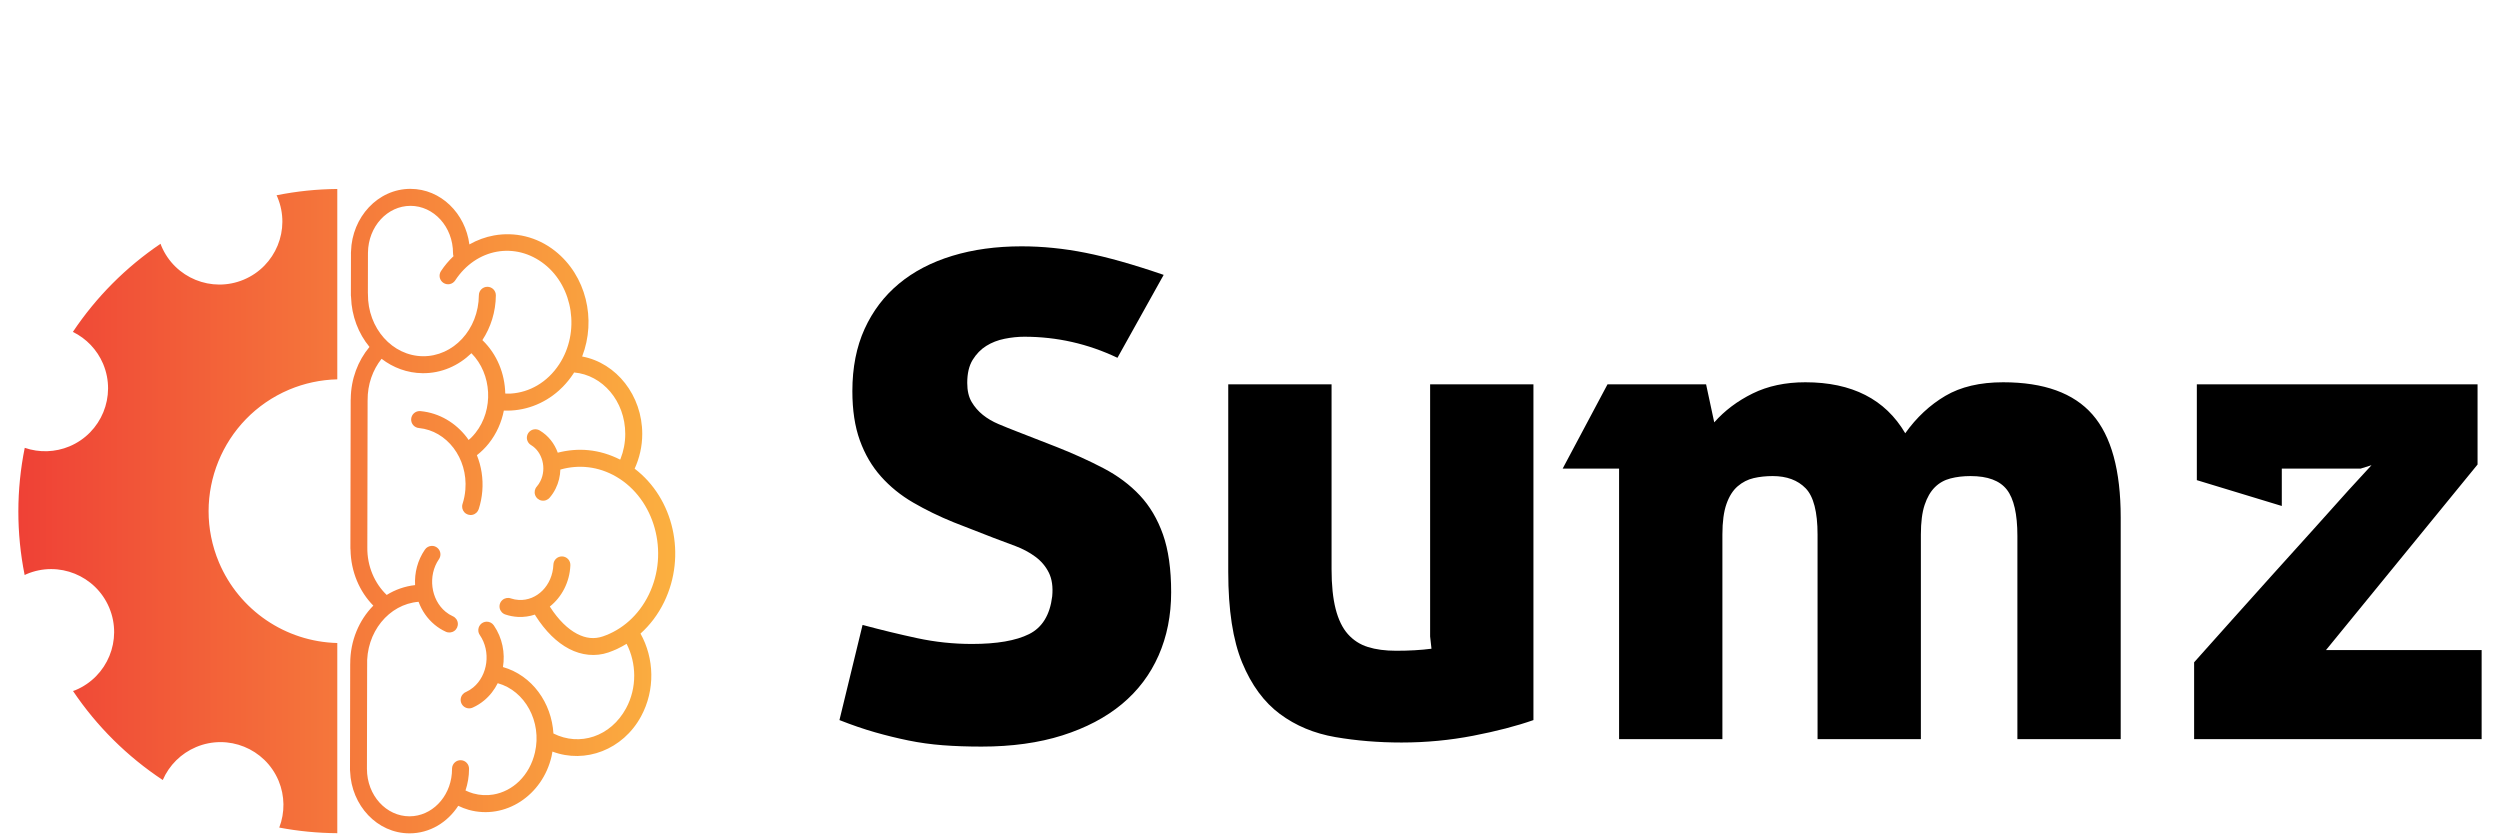
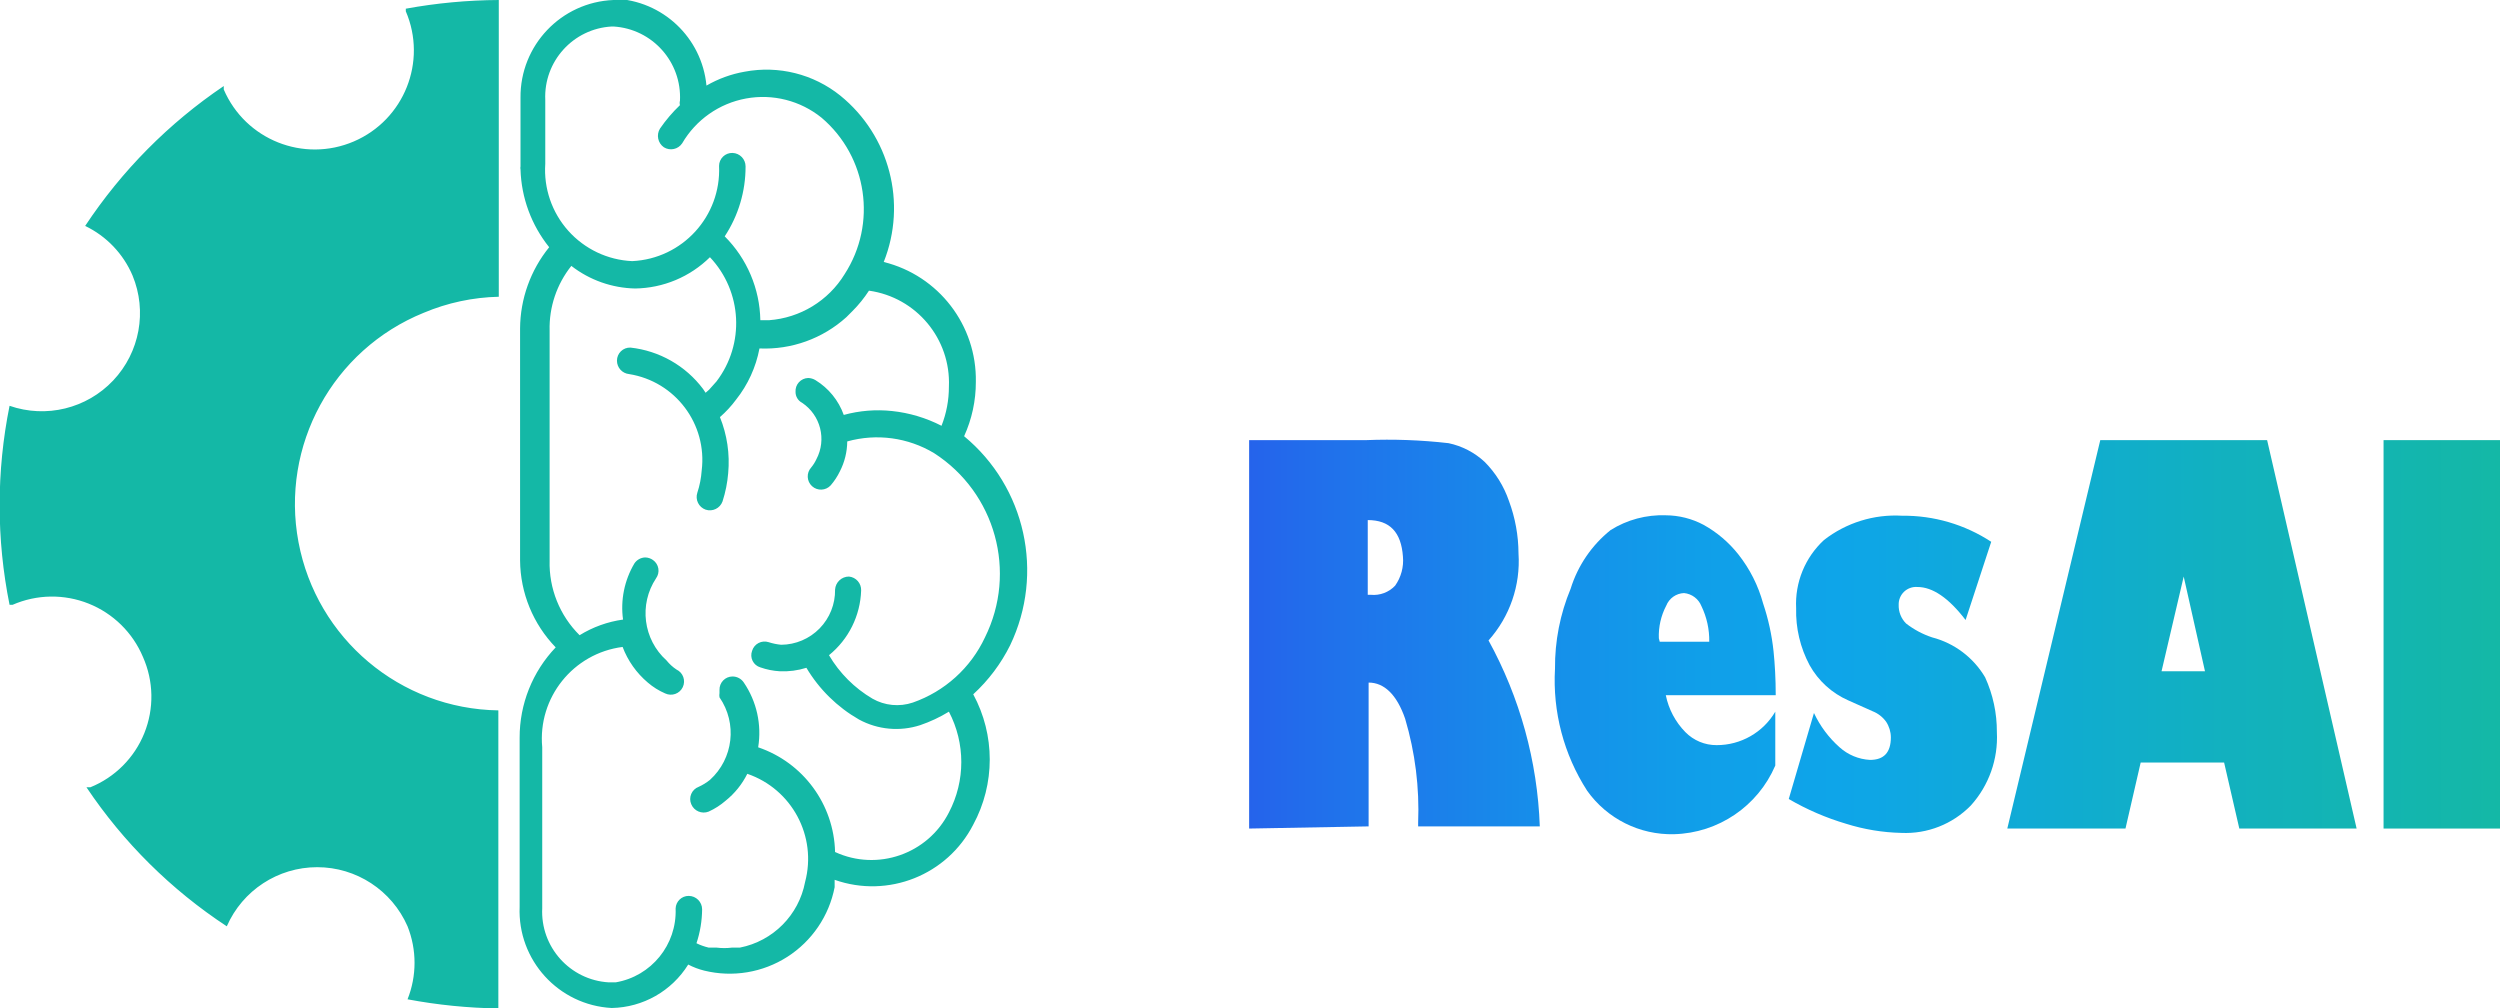
- <svg xmlns="http://www.w3.org/2000/svg" width="90" height="30" viewBox="0 0 300 101.491" class="css-1j8o68f" version="1.1" id="svg12">
-   <defs id="SvgjsDefs10989">
-     <linearGradient id="SvgjsLinearGradient10994">
-       <stop id="SvgjsStop10995" stop-color="#ef4136" offset="0" />
-       <stop id="SvgjsStop10996" stop-color="#fbb040" offset="1" />
+ <svg xmlns="http://www.w3.org/2000/svg" id="svg12" viewBox="0 0 57.54 23.2">
+   <defs>
+     <style>.cls-1{fill:#14b8a6;}.cls-2{fill:url(#Degradado_sin_nombre_63);}</style>
+     <linearGradient id="Degradado_sin_nombre_63" x1="29.41" y1="20.45" x2="58.21" y2="20.45" gradientUnits="userSpaceOnUse">
+       <stop offset="0" stop-color="#2563eb" />
+       <stop offset="0.07" stop-color="#2072eb" />
+       <stop offset="0.23" stop-color="#168eea" />
+       <stop offset="0.36" stop-color="#109fe9" />
+       <stop offset="0.47" stop-color="#0ea5e9" />
+       <stop offset="0.81" stop-color="#12b2bb" />
+       <stop offset="1" stop-color="#14b8a6" />
+       <stop offset="1" stop-color="#0e8074" />
+       <stop offset="1" stop-color="#063c36" />
+       <stop offset="1" stop-color="#02100f" />
+       <stop offset="1" />
    </linearGradient>
  </defs>
-   <g id="SvgjsG10990" featurekey="hmhgWD-0" transform="matrix(0.827779,0,0,0.827779,-1.498085,20.44879)" fill="url(#SvgjsLinearGradient10994)">
-     <path d="m59.5 3.082c-4.795 0-8.602 4.16-8.746 9.193a1.25 1.25 0 0 0-0.01 0.16v0.051 0.002c-2.12e-4 0.027-0.004 0.053-0.004 0.08a1.25 1.25 0 0 0 0.004 0.125l-0.012 6.062a1.25 1.25 0 0 0 0.027 0.27 1.25 1.25 0 0 0 0 0.006c0.088 2.786 1.089 5.342 2.709 7.309-1.697 2.033-2.723 4.707-2.754 7.625a1.25 1.25 0 0 0-0.012 0.18l-0.041 21.643a1.25 1.25 0 0 0 0 0.008c-3.4e-5 0.003 3.3e-5 0.005 0 0.008v0.164a1.25 1.25 0 0 0 0.018 0.215 1.25 1.25 0 0 0 0 0.008c0.058 3.216 1.313 6.136 3.356 8.213-2.113 2.135-3.4 5.177-3.398 8.484v0.002a1.25 1.25 0 0 0-0.006 0.121l-0.029 15.393a1.25 1.25 0 0 0 0 0.014c0 0.002-1e-6 0.004 0 0.006v0.156a1.25 1.25 0 0 0 0.018 0.225c0.189 4.991 3.977 9.1 8.742 9.1 2.987 0 5.589-1.618 7.166-4.051 0.492 0.234 1 0.442 1.537 0.592 5.393 1.499 10.865-2.125 12.193-7.873 0.054-0.233 0.09-0.466 0.129-0.699 4.827 1.821 10.372-0.265 13.033-5.17 2.117-3.903 1.951-8.559-0.076-12.191 1.391-1.247 2.581-2.804 3.471-4.631 3.343-6.865 1.417-15.253-4.334-19.629 0.706-1.55 1.119-3.279 1.119-5.115 0-5.654-3.788-10.445-8.842-11.391 2.112-5.442 0.607-11.91-4.006-15.543-2.675-2.106-5.914-2.814-8.961-2.268-1.26 0.226-2.482 0.678-3.623 1.322-0.591-4.563-4.201-8.174-8.668-8.174zm-10.766 0.018a47.453 47.453 0 0 0-8.94 0.928l0.006 0.004 0.002 0.002a9.264 9.264 0 0 1 0.111 0.238l0.025 0.062a9.264 9.264 0 0 1-4.973 12.109 9.264 9.264 0 0 1-12.115-4.951 9.264 9.264 0 0 1-0.121-0.328 47.453 47.453 0 0 0-12.898 12.963 9.264 9.264 0 0 1 4.436 4.674l0.027 0.064a9.264 9.264 0 0 1-4.973 12.107 9.264 9.264 0 0 1-6.574 0.213 47.453 47.453 0 0 0-0.014 18.713 9.264 9.264 0 0 1 0.295-0.139 9.264 9.264 0 0 1 12.133 4.906l0.027 0.064a9.264 9.264 0 0 1-4.973 12.105 9.264 9.264 0 0 1-0.363 0.131 47.453 47.453 0 0 0 13.203 13.094 9.264 9.264 0 0 1 4.887-4.842 9.264 9.264 0 0 1 12.135 4.906l0.027 0.064a9.264 9.264 0 0 1 0.09 6.869 47.453 47.453 0 0 0 8.539 0.826v-27.98a19.424 19.424 0 0 1-17.408-11.857 19.424 19.424 0 0 1 10.332-25.426 19.424 19.424 0 0 1 7.076-1.51v-28.012zm10.766 2.482c3.407 0 6.262 3.053 6.262 6.986a1.25 1.25 0 0 0 0.068 0.422c-0.678 0.644-1.302 1.37-1.844 2.197a1.25 1.25 0 1 0 2.092 1.369c3.092-4.723 8.867-5.748 13.127-2.393 4.26 3.355 5.272 10.002 2.18 14.725-1.758 2.685-4.399 4.144-7.119 4.314-0.273 0.017-0.547 0.005-0.82-0.004-0.062-2.905-1.192-5.772-3.367-7.863 1.227-1.869 1.961-4.138 1.984-6.58a1.25 1.25 0 1 0-2.5-0.025c-0.048 5.084-3.788 9.027-8.244 8.977-4.457-0.051-8.126-4.082-8.078-9.166a1.25 1.25 0 0 0-0.004-0.125 1.25 1.25 0 0 0-0.004-0.025l0.01-5.293 0.002-0.613c0.041-3.892 2.873-6.902 6.256-6.902zm8.973 21.689c3.012 3.038 3.31 8.29 0.594 11.713-0.216 0.272-0.442 0.524-0.68 0.756-0.108 0.105-0.224 0.192-0.336 0.289-0.087-0.124-0.166-0.253-0.258-0.373-1.634-2.135-4.022-3.601-6.799-3.871a1.25 1.25 0 0 0-0.123-0.008 1.25 1.25 0 0 0-0.119 2.496c4.081 0.397 7.202 4.402 6.824 9.07-0.059 0.73-0.2 1.427-0.412 2.082a1.25 1.25 0 1 0 2.379 0.768c0.271-0.839 0.451-1.726 0.525-2.648 0.151-1.861-0.146-3.663-0.795-5.277 0.633-0.494 1.224-1.067 1.75-1.73 1.142-1.439 1.876-3.106 2.215-4.836 2.914 0.127 5.822-0.905 8.111-2.957 0.198-0.177 0.39-0.362 0.578-0.555 0.565-0.577 1.085-1.221 1.549-1.93 0.035-0.053 0.062-0.109 0.096-0.162 4.168 0.358 7.527 4.197 7.527 9.037 0 1.307-0.248 2.544-0.691 3.66-0.017 0.043-0.041 0.082-0.059 0.125-1.5-0.762-3.071-1.23-4.65-1.387-1.53-0.151-3.059-0.014-4.529 0.367-0.476-1.33-1.372-2.499-2.639-3.26a1.25 1.25 0 0 0-0.715-0.186 1.25 1.25 0 0 0-0.572 2.328c1.649 0.99 2.32 3.403 1.371 5.303-0.148 0.297-0.324 0.56-0.52 0.789a1.25 1.25 0 1 0 1.9 1.623c0.33-0.386 0.618-0.819 0.855-1.295 0.449-0.898 0.674-1.862 0.703-2.818 2.682-0.766 5.597-0.49 8.254 1.066 5.612 3.287 7.801 11.083 4.758 17.334-1.509 3.098-3.98 5.197-6.754 6.143-1.248 0.426-2.485 0.312-3.814-0.383s-2.721-2.014-3.977-3.977a1.25 1.25 0 0 0-0.02-0.029c1.752-1.386 2.922-3.583 3.025-6.059a1.25 1.25 0 0 0-1.215-1.318 1.25 1.25 0 0 0-1.283 1.215c-0.128 3.081-2.439 5.323-5.07 5.191-0.411-0.021-0.805-0.098-1.182-0.225a1.251 1.251 0 1 0-0.797 2.371c0.588 0.198 1.211 0.317 1.853 0.35 0.866 0.043 1.697-0.085 2.477-0.342a1.25 1.25 0 0 0 0.105 0.193c1.43 2.235 3.089 3.887 4.924 4.846 1.835 0.959 3.878 1.182 5.779 0.533 0.932-0.318 1.828-0.751 2.682-1.273 1.459 2.842 1.556 6.473-0.078 9.486-2.268 4.181-6.834 5.646-10.688 3.707-0.271-4.508-3.128-8.544-7.426-9.775 0.339-2.074-0.082-4.286-1.336-6.117a1.25 1.25 0 0 0-1.062-0.559 1.25 1.25 0 0 0-1.217 1.43 1.25 1.25 0 0 0 0.023 0.123 1.25 1.25 0 0 0 0.191 0.418c1.656 2.418 1.187 5.928-0.979 7.711-0.339 0.279-0.694 0.499-1.059 0.664a1.25 1.25 0 1 0 1.031 2.275c0.567-0.257 1.112-0.594 1.617-1.01 0.868-0.715 1.54-1.593 2.023-2.559a1.25 1.25 0 0 0 0.023 0.008c3.983 1.107 6.501 5.648 5.453 10.184-0.786 3.401-3.263 5.713-6.133 6.189-0.239 0.04-0.481 0.068-0.725 0.082-0.488 0.028-0.985 0.001-1.482-0.08-0.249-0.041-0.497-0.095-0.746-0.164-0.395-0.11-0.768-0.263-1.131-0.436 0.331-1 0.52-2.07 0.52-3.184a1.25 1.25 0 0 0-2.498-0.088 1.25 1.25 0 0 0-0.002 0.088c0 3.688-2.51 6.601-5.631 6.951-0.208 0.023-0.418 0.035-0.631 0.035-3.405 0-6.257-3.05-6.26-6.981-1e-6 -0.002 0-0.004 0-0.006l0.029-14.947a1.25 1.25 0 0 0 0.002-0.154c-0.216-5 3.212-9.125 7.566-9.473 0.477 1.292 1.27 2.471 2.379 3.385 0.505 0.416 1.048 0.755 1.615 1.012a1.25 1.25 0 1 0 1.031-2.277c-0.365-0.165-0.72-0.385-1.059-0.664-2.165-1.783-2.634-5.293-0.979-7.711a1.25 1.25 0 0 0-1.041-1.971 1.25 1.25 0 0 0-1.022 0.559c-1.073 1.567-1.537 3.412-1.438 5.211-1.517 0.169-2.928 0.674-4.176 1.447-1.756-1.68-2.887-4.186-2.85-7.004l0.02-10.695 0.021-10.838a1.25 1.25 0 0 0 0.002-0.1c-0.022-2.354 0.765-4.493 2.053-6.107 1.701 1.308 3.773 2.093 6.031 2.119 2.771 0.032 5.28-1.095 7.184-2.936z" id="path6" />
+   <g id="SvgjsG10990">
+     <path id="path6" class="cls-1" d="M14.78,5.8a2.23,2.23,0,0,0-2.14,2.25s0,0,0,0h0V9.63a.15.15,0,0,0,0,.07h0a3,3,0,0,0,.66,1.79,3,3,0,0,0-.67,1.87s0,0,0,0v5.29h0v0s0,0,0,.05h0a2.91,2.91,0,0,0,.82,2,3,3,0,0,0-.83,2.08h0v3.8h0v.09A2.24,2.24,0,0,0,14.74,29a2.12,2.12,0,0,0,1.76-1,1.66,1.66,0,0,0,.37.14,2.46,2.46,0,0,0,3-1.92l0-.17a2.61,2.61,0,0,0,3.19-1.27,3.15,3.15,0,0,0,0-3,3.86,3.86,0,0,0,.85-1.13,4,4,0,0,0-1.06-4.81,3,3,0,0,0,.27-1.25A2.79,2.79,0,0,0,21,11.83,3.34,3.34,0,0,0,20,8a2.71,2.71,0,0,0-2.2-.55,2.67,2.67,0,0,0-.88.32,2.21,2.21,0,0,0-2.12-2Zm-2.64,0A12.31,12.31,0,0,0,10,6h0l0,.06h0A2.27,2.27,0,0,1,5.81,7.86l0-.08A11.63,11.63,0,0,0,2.62,11a2.24,2.24,0,0,1,1.09,1.14v0a2.26,2.26,0,0,1-2.83,3,11.58,11.58,0,0,0,0,4.58l.07,0a2.27,2.27,0,0,1,3,1.2h0a2.25,2.25,0,0,1-1.21,3l-.09,0a11.45,11.45,0,0,0,3.23,3.2,2.27,2.27,0,0,1,4.16,0h0a2.27,2.27,0,0,1,0,1.68,12.24,12.24,0,0,0,2.09.21V22.15A4.75,4.75,0,0,1,10.41,13a4.71,4.71,0,0,1,1.73-.37V5.8Zm2.64.61a1.63,1.63,0,0,1,1.53,1.71.18.18,0,0,0,0,.1,3.45,3.45,0,0,0-.46.54.32.32,0,0,0,.09.43.31.31,0,0,0,.42-.09h0a2.15,2.15,0,0,1,3.21-.59,2.76,2.76,0,0,1,.53,3.6,2.23,2.23,0,0,1-1.74,1.06h-.2a2.8,2.8,0,0,0-.82-1.93,2.91,2.91,0,0,0,.48-1.61.31.31,0,0,0-.3-.31.3.3,0,0,0-.31.3h0a2.1,2.1,0,0,1-2,2.19,2.1,2.1,0,0,1-2-2.24,0,0,0,0,0,0,0h0V8.1a1.62,1.62,0,0,1,1.53-1.69ZM17,11.72a2.21,2.21,0,0,1,.15,2.86l-.17.19-.08.07-.06-.09a2.42,2.42,0,0,0-1.67-.95h0a.3.3,0,0,0-.31.3.31.31,0,0,0,.28.31,2,2,0,0,1,1.67,2.22,2.1,2.1,0,0,1-.1.51.31.31,0,0,0,.19.39.31.31,0,0,0,.39-.19h0a2.88,2.88,0,0,0,.13-.65,2.76,2.76,0,0,0-.19-1.29A2.5,2.5,0,0,0,17.6,15a2.7,2.7,0,0,0,.54-1.18,2.8,2.8,0,0,0,2-.72l.14-.14a2.89,2.89,0,0,0,.38-.47l0,0a2.14,2.14,0,0,1,1.84,2.21,2.44,2.44,0,0,1-.17.9s0,0,0,0a3.24,3.24,0,0,0-1.14-.34,3,3,0,0,0-1.11.09,1.55,1.55,0,0,0-.65-.8.34.34,0,0,0-.17-.05.3.3,0,0,0-.29.32.28.28,0,0,0,.15.25,1,1,0,0,1,.33,1.3.88.88,0,0,1-.12.19.3.3,0,1,0,.45.41h0a1.48,1.48,0,0,0,.21-.32,1.53,1.53,0,0,0,.17-.69,2.55,2.55,0,0,1,2,.27,3.3,3.3,0,0,1,1.17,4.24,2.88,2.88,0,0,1-1.66,1.5,1.14,1.14,0,0,1-.93-.09,2.82,2.82,0,0,1-1-1h0a2,2,0,0,0,.74-1.49.31.31,0,0,0-.28-.32h0a.32.32,0,0,0-.32.3,1.25,1.25,0,0,1-1.24,1.27,1.36,1.36,0,0,1-.29-.06.3.3,0,0,0-.38.2.29.29,0,0,0,.19.38,1.63,1.63,0,0,0,.45.09,1.77,1.77,0,0,0,.61-.08.08.08,0,0,0,0,0,3.34,3.34,0,0,0,1.21,1.19,1.79,1.79,0,0,0,1.41.13,3.31,3.31,0,0,0,.66-.31,2.5,2.5,0,0,1,0,2.32,2,2,0,0,1-2.62.91A2.61,2.61,0,0,0,18.11,23a2.06,2.06,0,0,0-.33-1.49.31.31,0,0,0-.26-.14.3.3,0,0,0-.3.31v.07a.3.3,0,0,0,0,.1A1.45,1.45,0,0,1,17,23.75a1.22,1.22,0,0,1-.26.16.3.3,0,0,0-.17.4.31.31,0,0,0,.4.17h0a1.62,1.62,0,0,0,.39-.25,1.85,1.85,0,0,0,.5-.62h0a2.07,2.07,0,0,1,1.33,2.49,1.9,1.9,0,0,1-1.5,1.51l-.18,0a1.45,1.45,0,0,1-.36,0l-.18,0a1.33,1.33,0,0,1-.28-.1,2.55,2.55,0,0,0,.13-.78.31.31,0,0,0-.31-.31.3.3,0,0,0-.3.29v0a1.66,1.66,0,0,1-1.38,1.7h-.16a1.63,1.63,0,0,1-1.53-1.71h0V23a2.13,2.13,0,0,1,1.85-2.31,2,2,0,0,0,.58.82,1.56,1.56,0,0,0,.4.25.3.3,0,0,0,.26-.55h0A1,1,0,0,1,16,21a1.46,1.46,0,0,1-.24-1.89.3.3,0,0,0-.07-.42.32.32,0,0,0-.18-.06.31.31,0,0,0-.25.14A2,2,0,0,0,15,20.06a2.58,2.58,0,0,0-1,.36,2.33,2.33,0,0,1-.69-1.72V13.41a2.29,2.29,0,0,1,.5-1.49,2.48,2.48,0,0,0,1.47.52A2.5,2.5,0,0,0,17,11.72Z" transform="translate(-0.66 -5.8)" />
  </g>
-   <g id="SvgjsG10991" featurekey="1RRcwp-0" transform="matrix(4.139081,0,0,4.139081,97.59891,7.235049)" fill="#000000">
-     <path d="M3.94 13.62 c-0.427 -0.173 -0.823 -0.367 -1.19 -0.58 s-0.683 -0.47 -0.95 -0.77 s-0.473 -0.653 -0.62 -1.06 s-0.22 -0.89 -0.22 -1.45 c0 -0.693 0.12 -1.303 0.36 -1.83 s0.577 -0.97 1.01 -1.33 s0.957 -0.633 1.57 -0.82 s1.293 -0.28 2.04 -0.28 c0.613 0 1.24 0.063 1.88 0.19 s1.407 0.343 2.3 0.65 l-1.36 2.44 c-0.867 -0.413 -1.78 -0.62 -2.74 -0.62 c-0.187 0 -0.38 0.02 -0.58 0.06 s-0.38 0.11 -0.54 0.21 s-0.293 0.237 -0.4 0.41 s-0.16 0.4 -0.16 0.68 c0 0.227 0.043 0.413 0.13 0.56 s0.197 0.273 0.33 0.38 s0.287 0.197 0.46 0.27 s0.347 0.143 0.52 0.21 l1.18 0.46 c0.507 0.2 0.97 0.41 1.39 0.63 s0.777 0.487 1.07 0.8 s0.52 0.697 0.68 1.15 s0.24 1.02 0.24 1.7 s-0.123 1.3 -0.37 1.86 s-0.607 1.037 -1.08 1.43 s-1.057 0.7 -1.75 0.92 s-1.487 0.33 -2.38 0.33 c-0.413 0 -0.793 -0.013 -1.14 -0.04 s-0.683 -0.073 -1.01 -0.14 s-0.653 -0.147 -0.98 -0.24 s-0.677 -0.213 -1.05 -0.36 l0.68 -2.8 c0.547 0.147 1.083 0.277 1.61 0.39 s1.063 0.17 1.61 0.17 c0.733 0 1.293 -0.097 1.68 -0.29 s0.613 -0.563 0.68 -1.11 c0.027 -0.28 -0.007 -0.513 -0.1 -0.7 s-0.227 -0.343 -0.4 -0.47 s-0.367 -0.23 -0.58 -0.31 l-0.64 -0.24 z M12.02 9.56 l3.04 -0 l0 5.44 c0 0.467 0.04 0.857 0.12 1.17 s0.2 0.56 0.36 0.74 s0.357 0.307 0.59 0.38 s0.51 0.11 0.83 0.11 c0.387 0 0.733 -0.02 1.04 -0.06 l-0.04 -0.36 l0 -7.42 l3.04 0 l0 9.88 c-0.493 0.173 -1.083 0.327 -1.77 0.46 s-1.39 0.2 -2.11 0.2 c-0.68 0 -1.33 -0.053 -1.95 -0.16 s-1.163 -0.333 -1.63 -0.68 s-0.837 -0.85 -1.11 -1.51 s-0.41 -1.55 -0.41 -2.67 l0 -5.52 z M23.52 12.04 l-1.66 0 l1.32 -2.48 l2.9 0 l0.24 1.12 c0.307 -0.347 0.683 -0.63 1.13 -0.85 s0.963 -0.33 1.55 -0.33 c1.373 0 2.353 0.5 2.94 1.5 c0.333 -0.467 0.727 -0.833 1.18 -1.1 s1.02 -0.4 1.7 -0.4 c1.2 0 2.077 0.317 2.63 0.95 s0.83 1.643 0.83 3.03 l0 6.52 l-3.04 0 l0 -5.98 c0 -0.64 -0.103 -1.093 -0.31 -1.36 s-0.563 -0.4 -1.07 -0.4 c-0.213 0 -0.41 0.023 -0.59 0.07 s-0.333 0.133 -0.46 0.26 s-0.227 0.3 -0.3 0.52 s-0.11 0.51 -0.11 0.87 l0 6.02 l-3.04 0 l0 -6.02 c0 -0.667 -0.117 -1.12 -0.35 -1.36 s-0.557 -0.36 -0.97 -0.36 c-0.2 0 -0.387 0.02 -0.56 0.06 s-0.33 0.12 -0.47 0.24 s-0.25 0.293 -0.33 0.52 s-0.12 0.527 -0.12 0.9 l0 6.02 l-3.04 0 l0 -7.96 z M44.32 17.38 l4.58 0 l0 2.62 l-8.46 0 l0 -2.26 l0.33 -0.37 l0.84 -0.94 l1.13 -1.26 l1.2 -1.33 l1.04 -1.16 l0.68 -0.74 l-0.32 0.1 l-2.32 0 l0 1.1 l-2.5 -0.76 l0 -2.82 l8.26 0 l0 2.36 z" id="path9" />
-   </g>
+   <path class="cls-2" d="M29.41,24.87V15.93H32.1A12.34,12.34,0,0,1,34,16a1.75,1.75,0,0,1,.83.43,2.35,2.35,0,0,1,.56.9,3.51,3.51,0,0,1,.22,1.21,2.73,2.73,0,0,1-.69,2,9.6,9.6,0,0,1,1.18,4.28h-2.8v-.08a7.38,7.38,0,0,0-.3-2.4c-.19-.55-.48-.83-.84-.83h0v3.31Zm2.73-7.1h0v1.72h.07a.68.68,0,0,0,.56-.21,1,1,0,0,0,.18-.67C32.91,18.05,32.65,17.77,32.14,17.77Z" transform="translate(-0.66 -5.8)" />
+   <path class="cls-2" d="M41.53,21.8H39a1.69,1.69,0,0,0,.45.85,1,1,0,0,0,.72.3,1.56,1.56,0,0,0,1.35-.77v1.24A2.61,2.61,0,0,1,39.19,25a2.38,2.38,0,0,1-2-1,4.69,4.69,0,0,1-.74-2.81,4.68,4.68,0,0,1,.36-1.84A2.79,2.79,0,0,1,37.73,18,2.24,2.24,0,0,1,39,17.66a1.87,1.87,0,0,1,.87.22,2.67,2.67,0,0,1,.8.68,3.16,3.16,0,0,1,.57,1.13,5.15,5.15,0,0,1,.24,1.1C41.51,21.08,41.53,21.42,41.53,21.8Zm-2.67-1.23H40a1.81,1.81,0,0,0-.18-.82.48.48,0,0,0-.4-.3.46.46,0,0,0-.41.29,1.49,1.49,0,0,0-.17.75Z" transform="translate(-0.66 -5.8)" />
+   <path class="cls-2" d="M42.41,22.21A2.43,2.43,0,0,0,43,23a1.14,1.14,0,0,0,.7.29c.32,0,.48-.17.48-.52a.66.66,0,0,0-.11-.36.7.7,0,0,0-.31-.24l-.56-.25a1.89,1.89,0,0,1-.89-.81A2.63,2.63,0,0,1,42,19.8a2,2,0,0,1,.64-1.57,2.67,2.67,0,0,1,1.8-.56,3.67,3.67,0,0,1,2.05.6l-.59,1.8c-.39-.51-.76-.76-1.11-.76a.4.4,0,0,0-.43.41.58.58,0,0,0,.17.43,2,2,0,0,0,.6.32,2,2,0,0,1,1.22.92,3,3,0,0,1,.27,1.26,2.34,2.34,0,0,1-.6,1.69,2.1,2.1,0,0,1-1.6.63,4.59,4.59,0,0,1-1.27-.21,6,6,0,0,1-1.32-.57Z" transform="translate(-0.66 -5.8)" />
+   <path class="cls-2" d="M49.93,23.35l-.35,1.52H46.86L49,15.93h3.84l2.06,8.94h-2.7l-.35-1.52Zm.48-2.1h1l-.49-2.18Z" transform="translate(-0.66 -5.8)" />
+   <path class="cls-2" d="M58.21,24.87H55.52V15.93h2.69Z" transform="translate(-0.66 -5.8)" />
</svg>
